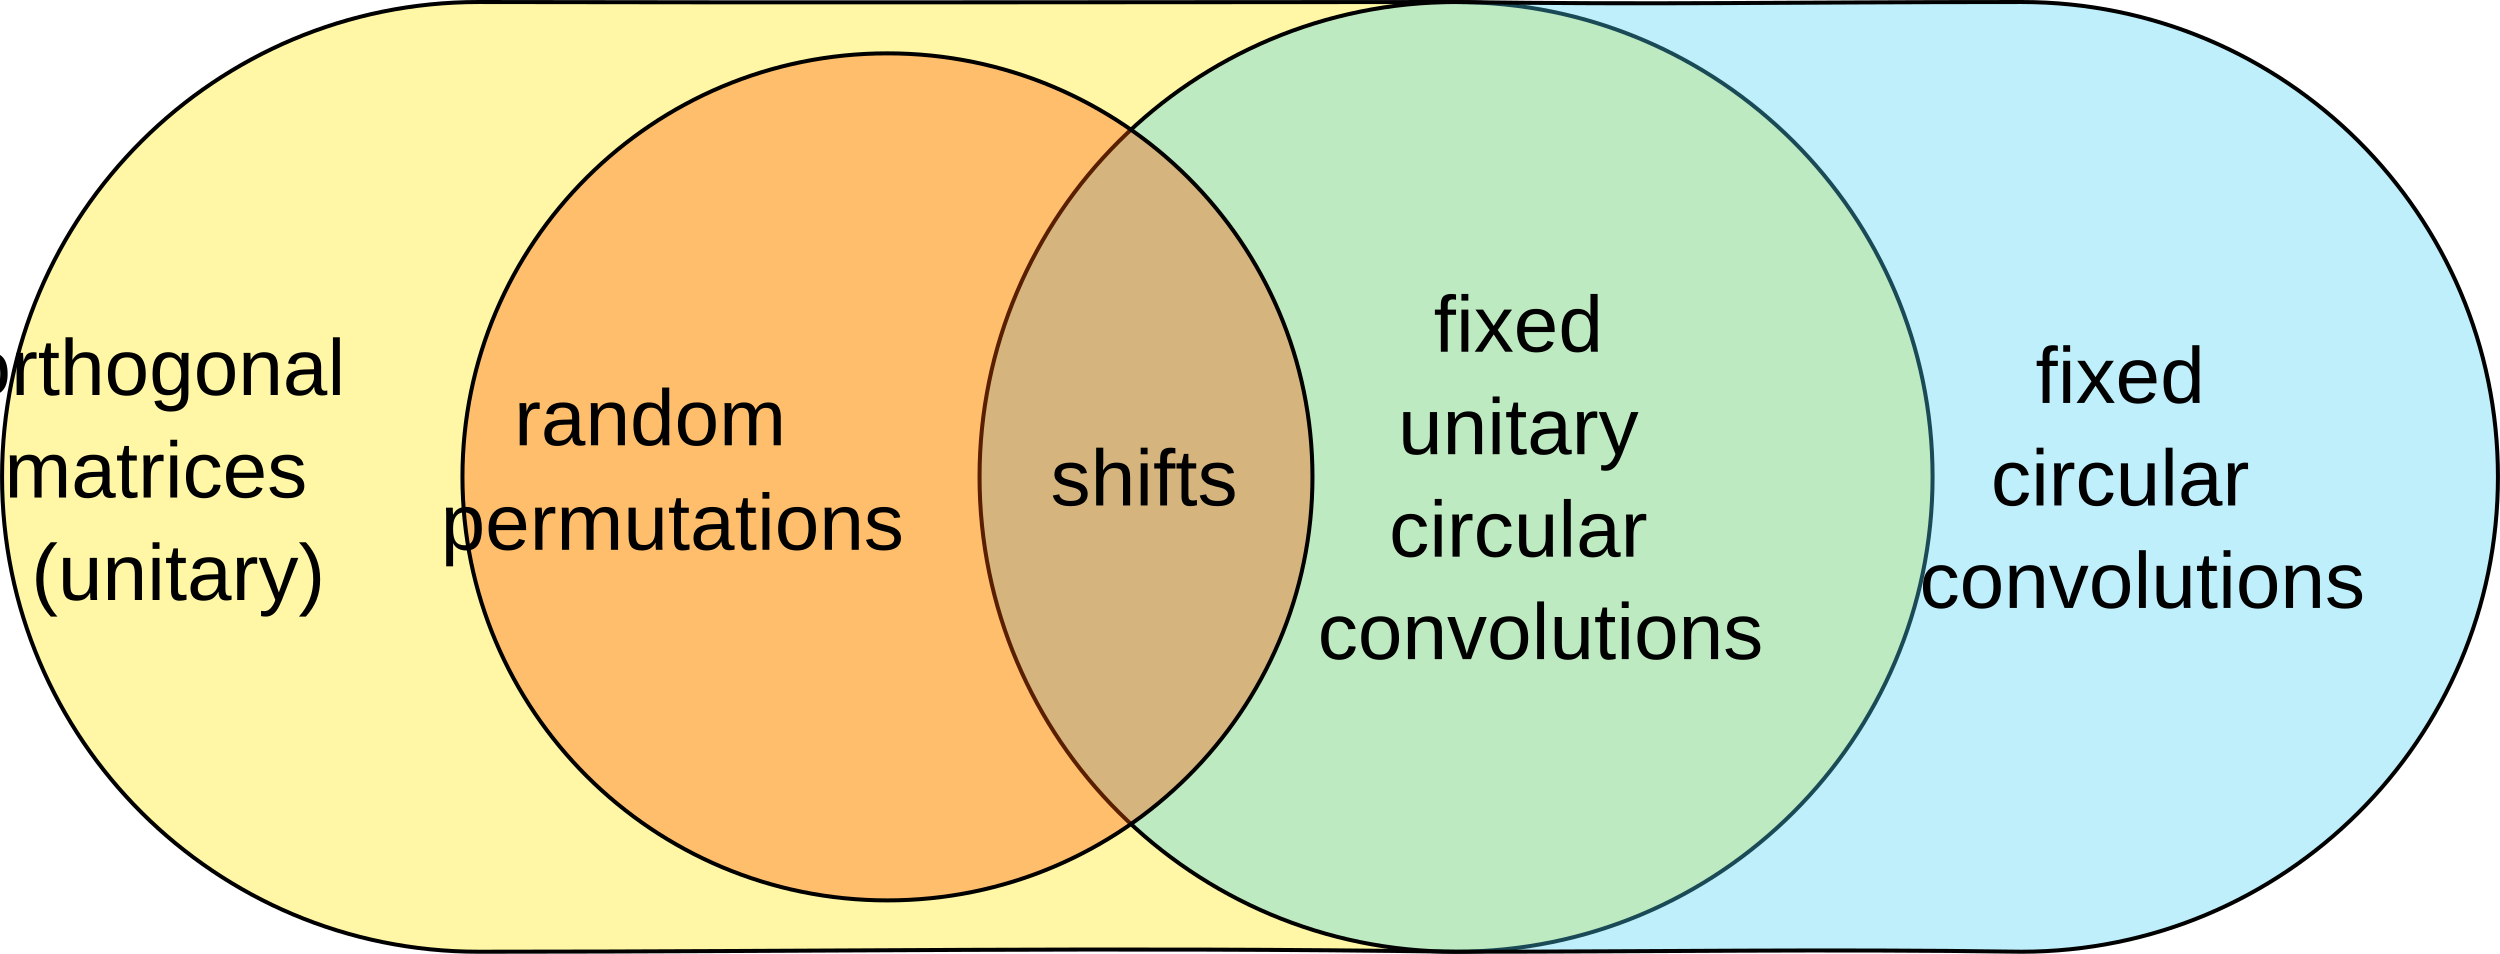
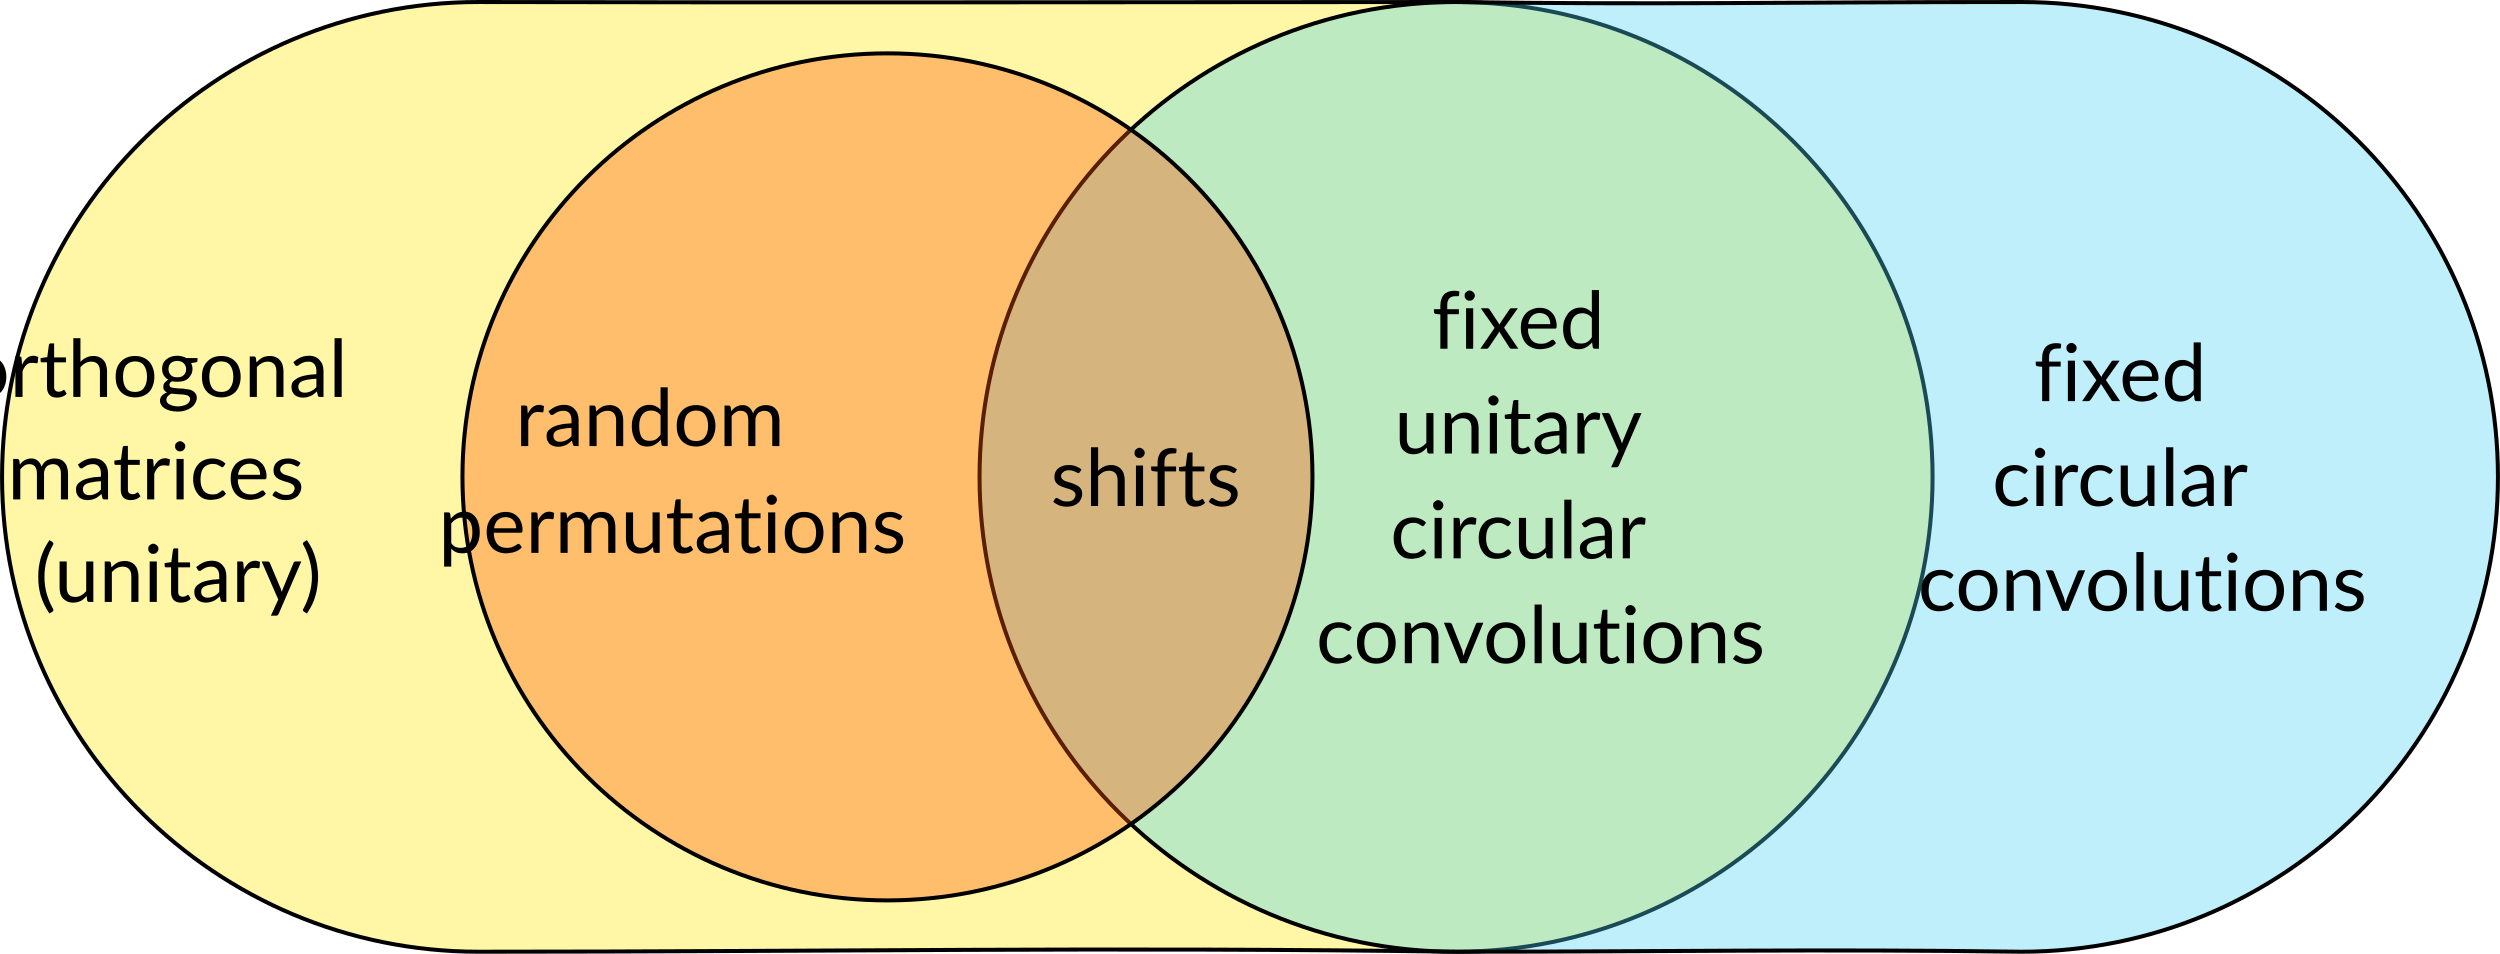
<svg xmlns="http://www.w3.org/2000/svg" width="8.236cm" height="3.142cm" viewBox="0 0 164.727 62.845" version="1.1" id="svg8">
  <defs id="defs2" />
  <g id="layer1" transform="translate(419.1774,-50.35711)">
    <path style="fill:#ffe900;fill-opacity:0.354;stroke:#000000;stroke-width:0.265;stroke-miterlimit:4;stroke-dasharray:none" d="m -387.646,50.49 c -17.341,1.9e-5 -31.399,14.009 -31.399,31.29 10e-6,17.281 14.058,31.29 31.399,31.29 22.847,0 41.669,-0.33 64.41,0 17.341,-1e-5 31.399,-14.009 31.399,-31.29 -2e-5,-17.281 -14.058,-31.29 -31.399,-31.29 -19.263,0 -41.906,0.052 -64.41,0 z" id="path4498-4" />
    <path style="fill:#48d1f4;fill-opacity:0.354;stroke:#000000;stroke-width:0.265;stroke-miterlimit:4;stroke-dasharray:none" d="m -323.236,50.49 c -17.341,1.9e-5 -31.399,14.009 -31.399,31.29 10e-6,17.281 14.058,31.29 31.399,31.29 13.849,0 23.907,-0.188 37.254,0 17.341,-2e-5 31.399,-14.009 31.399,-31.29 -1e-5,-17.281 -14.058,-31.29 -31.399,-31.29 -15.783,0 -23.907,0.188 -37.254,0 z" id="path4498-9" />
    <ellipse style="fill:#ff5500;fill-opacity:0.354;stroke:#000000;stroke-width:0.265;stroke-miterlimit:4;stroke-dasharray:none" id="path4498-46" cx="-360.703" cy="81.78" rx="28.005" ry="27.907" />
-     <text xml:space="preserve" style="font-style:normal;font-variant:normal;font-weight:normal;font-stretch:normal;font-size:5.271px;line-height:2.471px;font-family:'Liberation Sans';-inkscape-font-specification:'Liberation Sans';letter-spacing:0px;word-spacing:0px;fill:#000000;fill-opacity:1;stroke:none;stroke-width:0.265;stroke-linecap:butt;stroke-linejoin:miter;stroke-miterlimit:4;stroke-dasharray:none;stroke-opacity:1" x="-403.067" y="76.519" id="text4562" transform="scale(1.001742,0.9982605)">
-       <tspan id="tspan4560" x="-403.067" y="76.519" style="font-size:5.271px;line-height:6.766px;text-align:center;text-anchor:middle;stroke-width:0.265;stroke-miterlimit:4;stroke-dasharray:none">orthogonal</tspan>
-       <tspan x="-403.067" y="83.285" style="font-size:5.271px;line-height:6.766px;text-align:center;text-anchor:middle;stroke-width:0.265;stroke-miterlimit:4;stroke-dasharray:none" id="tspan4564">matrices</tspan>
-       <tspan x="-403.067" y="90.05" style="font-size:5.271px;line-height:6.766px;text-align:center;text-anchor:middle;stroke-width:0.265;stroke-miterlimit:4;stroke-dasharray:none" id="tspan4566">(unitary)</tspan>
+     <text xml:space="preserve" style="font-style:normal;font-variant:normal;font-weight:normal;font-stretch:normal;font-size:5.271px;line-height:2.471px;font-family:'Liberation Sans';-inkscape-font-specification:'Liberation Sans';letter-spacing:0px;word-spacing:0px;fill:#000000;fill-opacity:1;stroke:none;stroke-width:0.265;stroke-linecap:butt;stroke-linejoin:miter;stroke-miterlimit:4;stroke-dasharray:none;stroke-opacity:1" x="-403.067" y="76.646" id="text4562" transform="scale(1.001742,0.9982605)">
+       <tspan id="tspan4560" x="-403.067" y="76.646" style="font-style:normal;font-variant:normal;font-weight:normal;font-stretch:normal;font-size:5.271px;line-height:6.766px;font-family:Lato;-inkscape-font-specification:'Lato, Normal';font-variant-ligatures:normal;font-variant-caps:normal;font-variant-numeric:normal;font-feature-settings:normal;text-align:center;writing-mode:lr-tb;text-anchor:middle;stroke-width:0.265;stroke-miterlimit:4;stroke-dasharray:none">orthogonal</tspan>
+       <tspan x="-403.067" y="83.411" style="font-style:normal;font-variant:normal;font-weight:normal;font-stretch:normal;font-size:5.271px;line-height:6.766px;font-family:Lato;-inkscape-font-specification:'Lato, Normal';font-variant-ligatures:normal;font-variant-caps:normal;font-variant-numeric:normal;font-feature-settings:normal;text-align:center;writing-mode:lr-tb;text-anchor:middle;stroke-width:0.265;stroke-miterlimit:4;stroke-dasharray:none" id="tspan4564">matrices</tspan>
+       <tspan x="-403.067" y="90.177" style="font-style:normal;font-variant:normal;font-weight:normal;font-stretch:normal;font-size:5.271px;line-height:6.766px;font-family:Lato;-inkscape-font-specification:'Lato, Normal';font-variant-ligatures:normal;font-variant-caps:normal;font-variant-numeric:normal;font-feature-settings:normal;text-align:center;writing-mode:lr-tb;text-anchor:middle;stroke-width:0.265;stroke-miterlimit:4;stroke-dasharray:none" id="tspan4566">(unitary)</tspan>
    </text>
-     <text xml:space="preserve" style="font-style:normal;font-variant:normal;font-weight:normal;font-stretch:normal;font-size:5.271px;line-height:6.897px;font-family:'Liberation Sans';-inkscape-font-specification:'Liberation Sans';text-align:center;letter-spacing:0px;word-spacing:0px;text-anchor:middle;fill:#000000;fill-opacity:1;stroke:none;stroke-width:0.265;stroke-linecap:butt;stroke-linejoin:miter;stroke-miterlimit:4;stroke-dasharray:none;stroke-opacity:1" x="-370.563" y="79.836" id="text4570" transform="scale(1.001742,0.9982605)">
-       <tspan id="tspan4568" x="-370.563" y="79.836" style="font-size:5.271px;line-height:6.897px;text-align:center;text-anchor:middle;stroke-width:0.265;stroke-miterlimit:4;stroke-dasharray:none">random</tspan>
-       <tspan x="-370.563" y="86.734" style="font-size:5.271px;line-height:6.897px;text-align:center;text-anchor:middle;stroke-width:0.265;stroke-miterlimit:4;stroke-dasharray:none" id="tspan4615">permutations</tspan>
+     <text xml:space="preserve" style="font-style:normal;font-variant:normal;font-weight:normal;font-stretch:normal;font-size:5.271px;line-height:6.897px;font-family:'Liberation Sans';-inkscape-font-specification:'Liberation Sans';text-align:center;letter-spacing:0px;word-spacing:0px;text-anchor:middle;fill:#000000;fill-opacity:1;stroke:none;stroke-width:0.265;stroke-linecap:butt;stroke-linejoin:miter;stroke-miterlimit:4;stroke-dasharray:none;stroke-opacity:1" x="-370.563" y="79.885" id="text4570" transform="scale(1.001742,0.9982605)">
+       <tspan id="tspan4568" x="-370.563" y="79.885" style="font-style:normal;font-variant:normal;font-weight:normal;font-stretch:normal;font-size:5.271px;line-height:6.897px;font-family:Lato;-inkscape-font-specification:'Lato, Normal';font-variant-ligatures:normal;font-variant-caps:normal;font-variant-numeric:normal;font-feature-settings:normal;text-align:center;writing-mode:lr-tb;text-anchor:middle;stroke-width:0.265;stroke-miterlimit:4;stroke-dasharray:none">random</tspan>
+       <tspan x="-370.563" y="86.937" style="font-style:normal;font-variant:normal;font-weight:normal;font-stretch:normal;font-size:5.271px;line-height:6.897px;font-family:Lato;-inkscape-font-specification:'Lato, Normal';font-variant-ligatures:normal;font-variant-caps:normal;font-variant-numeric:normal;font-feature-settings:normal;text-align:center;writing-mode:lr-tb;text-anchor:middle;stroke-width:0.265;stroke-miterlimit:4;stroke-dasharray:none" id="tspan4615">permutations</tspan>
    </text>
-     <text xml:space="preserve" style="font-style:normal;font-variant:normal;font-weight:normal;font-stretch:normal;font-size:5.271px;line-height:2.471px;font-family:'Liberation Sans';-inkscape-font-specification:'Liberation Sans';letter-spacing:0px;word-spacing:0px;fill:#000000;fill-opacity:1;stroke:none;stroke-width:0.265;stroke-linecap:butt;stroke-linejoin:miter;stroke-miterlimit:4;stroke-dasharray:none;stroke-opacity:1" x="-349.345" y="83.806" id="text4574" transform="scale(1.001742,0.9982605)">
-       <tspan id="tspan4572" x="-349.345" y="83.806" style="font-size:5.271px;stroke-width:0.265;stroke-miterlimit:4;stroke-dasharray:none">shifts</tspan>
+     <text xml:space="preserve" style="font-style:normal;font-variant:normal;font-weight:normal;font-stretch:normal;font-size:5.271px;line-height:2.471px;font-family:'Liberation Sans';-inkscape-font-specification:'Liberation Sans';letter-spacing:0px;word-spacing:0px;fill:#000000;fill-opacity:1;stroke:none;stroke-width:0.265;stroke-linecap:butt;stroke-linejoin:miter;stroke-miterlimit:4;stroke-dasharray:none;stroke-opacity:1" x="-349.345" y="83.842" id="text4574" transform="scale(1.001742,0.9982605)">
+       <tspan id="tspan4572" x="-349.345" y="83.842" style="font-style:normal;font-variant:normal;font-weight:normal;font-stretch:normal;font-size:5.271px;font-family:Lato;-inkscape-font-specification:'Lato, Normal';font-variant-ligatures:normal;font-variant-caps:normal;font-variant-numeric:normal;font-feature-settings:normal;text-align:start;writing-mode:lr-tb;text-anchor:start;stroke-width:0.265;stroke-miterlimit:4;stroke-dasharray:none">shifts</tspan>
    </text>
-     <text xml:space="preserve" style="font-style:normal;font-variant:normal;font-weight:normal;font-stretch:normal;font-size:5.271px;line-height:6.766px;font-family:'Liberation Sans';-inkscape-font-specification:'Liberation Sans';text-align:center;letter-spacing:0px;word-spacing:0px;text-anchor:middle;fill:#000000;fill-opacity:1;stroke:none;stroke-width:0.265;stroke-linecap:butt;stroke-linejoin:miter;stroke-miterlimit:4;stroke-dasharray:none;stroke-opacity:1" x="-313.451" y="73.658" id="text4578" transform="scale(1.001742,0.9982605)">
-       <tspan id="tspan4576" x="-313.451" y="73.658" style="font-size:5.271px;line-height:6.766px;text-align:center;text-anchor:middle;stroke-width:0.265;stroke-miterlimit:4;stroke-dasharray:none">fixed</tspan>
-       <tspan x="-313.451" y="80.423" style="font-size:5.271px;line-height:6.766px;text-align:center;text-anchor:middle;stroke-width:0.265;stroke-miterlimit:4;stroke-dasharray:none" id="tspan4580">unitary</tspan>
-       <tspan x="-313.451" y="87.189" style="font-size:5.271px;line-height:6.766px;text-align:center;text-anchor:middle;stroke-width:0.265;stroke-miterlimit:4;stroke-dasharray:none" id="tspan4582">circular</tspan>
-       <tspan x="-313.451" y="93.954" style="font-size:5.271px;line-height:6.766px;text-align:center;text-anchor:middle;stroke-width:0.265;stroke-miterlimit:4;stroke-dasharray:none" id="tspan4584">convolutions</tspan>
+     <text xml:space="preserve" style="font-style:normal;font-variant:normal;font-weight:normal;font-stretch:normal;font-size:5.271px;line-height:6.766px;font-family:'Liberation Sans';-inkscape-font-specification:'Liberation Sans';text-align:center;letter-spacing:0px;word-spacing:0px;text-anchor:middle;fill:#000000;fill-opacity:1;stroke:none;stroke-width:0.265;stroke-linecap:butt;stroke-linejoin:miter;stroke-miterlimit:4;stroke-dasharray:none;stroke-opacity:1" x="-313.451" y="73.463" id="text4578" transform="scale(1.001742,0.9982605)">
+       <tspan id="tspan4576" x="-313.451" y="73.463" style="font-style:normal;font-variant:normal;font-weight:normal;font-stretch:normal;font-size:5.271px;line-height:6.766px;font-family:Lato;-inkscape-font-specification:'Lato, Normal';font-variant-ligatures:normal;font-variant-caps:normal;font-variant-numeric:normal;font-feature-settings:normal;text-align:center;writing-mode:lr-tb;text-anchor:middle;stroke-width:0.265;stroke-miterlimit:4;stroke-dasharray:none">fixed</tspan>
+       <tspan x="-313.451" y="80.382" style="font-style:normal;font-variant:normal;font-weight:normal;font-stretch:normal;font-size:5.271px;line-height:6.766px;font-family:Lato;-inkscape-font-specification:'Lato, Normal';font-variant-ligatures:normal;font-variant-caps:normal;font-variant-numeric:normal;font-feature-settings:normal;text-align:center;writing-mode:lr-tb;text-anchor:middle;stroke-width:0.265;stroke-miterlimit:4;stroke-dasharray:none" id="tspan4580">unitary</tspan>
+       <tspan x="-313.451" y="87.302" style="font-style:normal;font-variant:normal;font-weight:normal;font-stretch:normal;font-size:5.271px;line-height:6.766px;font-family:Lato;-inkscape-font-specification:'Lato, Normal';font-variant-ligatures:normal;font-variant-caps:normal;font-variant-numeric:normal;font-feature-settings:normal;text-align:center;writing-mode:lr-tb;text-anchor:middle;stroke-width:0.265;stroke-miterlimit:4;stroke-dasharray:none" id="tspan4582">circular</tspan>
+       <tspan x="-313.451" y="94.222" style="font-style:normal;font-variant:normal;font-weight:normal;font-stretch:normal;font-size:5.271px;line-height:6.766px;font-family:Lato;-inkscape-font-specification:'Lato, Normal';font-variant-ligatures:normal;font-variant-caps:normal;font-variant-numeric:normal;font-feature-settings:normal;text-align:center;writing-mode:lr-tb;text-anchor:middle;stroke-width:0.265;stroke-miterlimit:4;stroke-dasharray:none" id="tspan4584">convolutions</tspan>
    </text>
-     <text xml:space="preserve" style="font-style:normal;font-variant:normal;font-weight:normal;font-stretch:normal;font-size:5.271px;line-height:6.766px;font-family:'Liberation Sans';-inkscape-font-specification:'Liberation Sans';text-align:center;letter-spacing:0px;word-spacing:0px;text-anchor:middle;fill:#000000;fill-opacity:1;stroke:none;stroke-width:0.265;stroke-linecap:butt;stroke-linejoin:miter;stroke-miterlimit:4;stroke-dasharray:none;stroke-opacity:1" x="-273.864" y="77.041" id="text4578-0" transform="scale(1.001742,0.9982605)">
-       <tspan x="-273.864" y="77.041" style="font-size:5.271px;line-height:6.766px;text-align:center;text-anchor:middle;stroke-width:0.265;stroke-miterlimit:4;stroke-dasharray:none" id="tspan4580-0">fixed</tspan>
-       <tspan x="-273.864" y="83.806" style="font-size:5.271px;line-height:6.766px;text-align:center;text-anchor:middle;stroke-width:0.265;stroke-miterlimit:4;stroke-dasharray:none" id="tspan4582-7">circular</tspan>
-       <tspan x="-273.864" y="90.572" style="font-size:5.271px;line-height:6.766px;text-align:center;text-anchor:middle;stroke-width:0.265;stroke-miterlimit:4;stroke-dasharray:none" id="tspan4584-4">convolutions</tspan>
+     <text xml:space="preserve" style="font-style:normal;font-variant:normal;font-weight:normal;font-stretch:normal;font-size:5.271px;line-height:6.766px;font-family:'Liberation Sans';-inkscape-font-specification:'Liberation Sans';text-align:center;letter-spacing:0px;word-spacing:0px;text-anchor:middle;fill:#000000;fill-opacity:1;stroke:none;stroke-width:0.265;stroke-linecap:butt;stroke-linejoin:miter;stroke-miterlimit:4;stroke-dasharray:none;stroke-opacity:1" x="-273.864" y="76.922" id="text4578-0" transform="scale(1.001742,0.9982605)">
+       <tspan x="-273.864" y="76.922" style="font-style:normal;font-variant:normal;font-weight:normal;font-stretch:normal;font-size:5.271px;line-height:6.766px;font-family:Lato;-inkscape-font-specification:'Lato, Normal';font-variant-ligatures:normal;font-variant-caps:normal;font-variant-numeric:normal;font-feature-settings:normal;text-align:center;writing-mode:lr-tb;text-anchor:middle;stroke-width:0.265;stroke-miterlimit:4;stroke-dasharray:none" id="tspan4580-0">fixed</tspan>
+       <tspan x="-273.864" y="83.842" style="font-style:normal;font-variant:normal;font-weight:normal;font-stretch:normal;font-size:5.271px;line-height:6.766px;font-family:Lato;-inkscape-font-specification:'Lato, Normal';font-variant-ligatures:normal;font-variant-caps:normal;font-variant-numeric:normal;font-feature-settings:normal;text-align:center;writing-mode:lr-tb;text-anchor:middle;stroke-width:0.265;stroke-miterlimit:4;stroke-dasharray:none" id="tspan4582-7">circular</tspan>
+       <tspan x="-273.864" y="90.762" style="font-style:normal;font-variant:normal;font-weight:normal;font-stretch:normal;font-size:5.271px;line-height:6.766px;font-family:Lato;-inkscape-font-specification:'Lato, Normal';font-variant-ligatures:normal;font-variant-caps:normal;font-variant-numeric:normal;font-feature-settings:normal;text-align:center;writing-mode:lr-tb;text-anchor:middle;stroke-width:0.265;stroke-miterlimit:4;stroke-dasharray:none" id="tspan4584-4">convolutions</tspan>
    </text>
  </g>
</svg>
